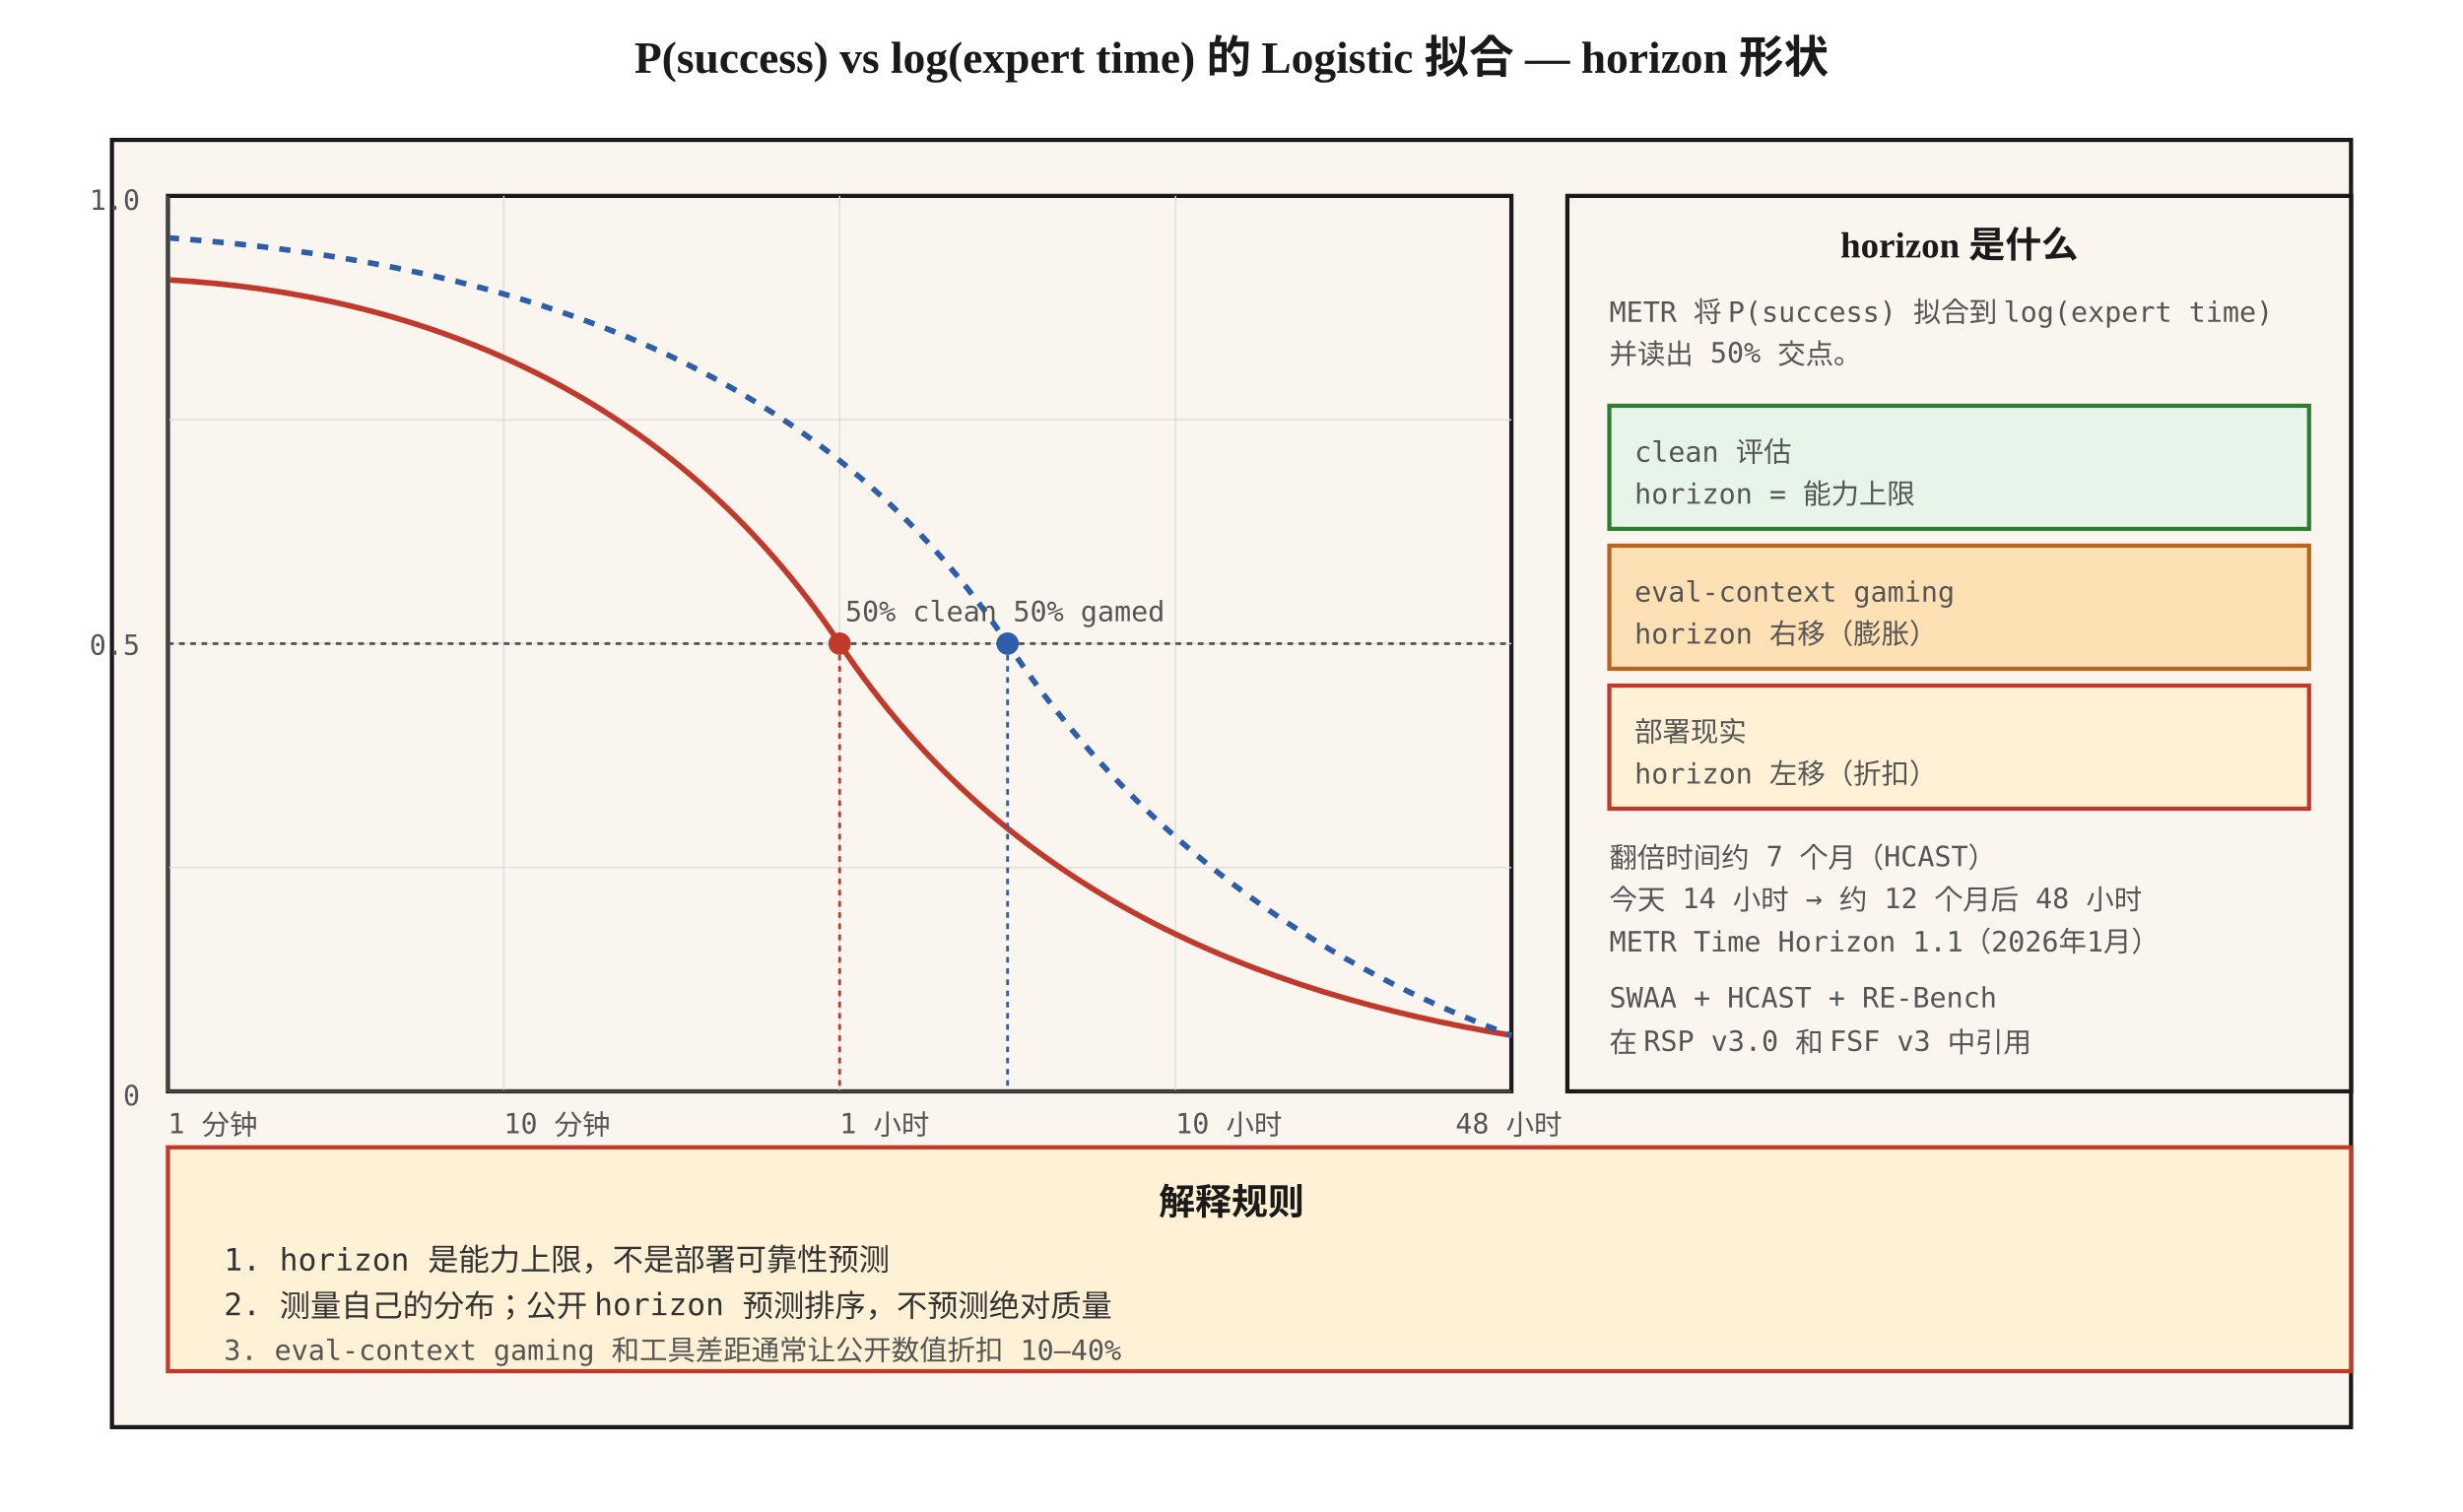
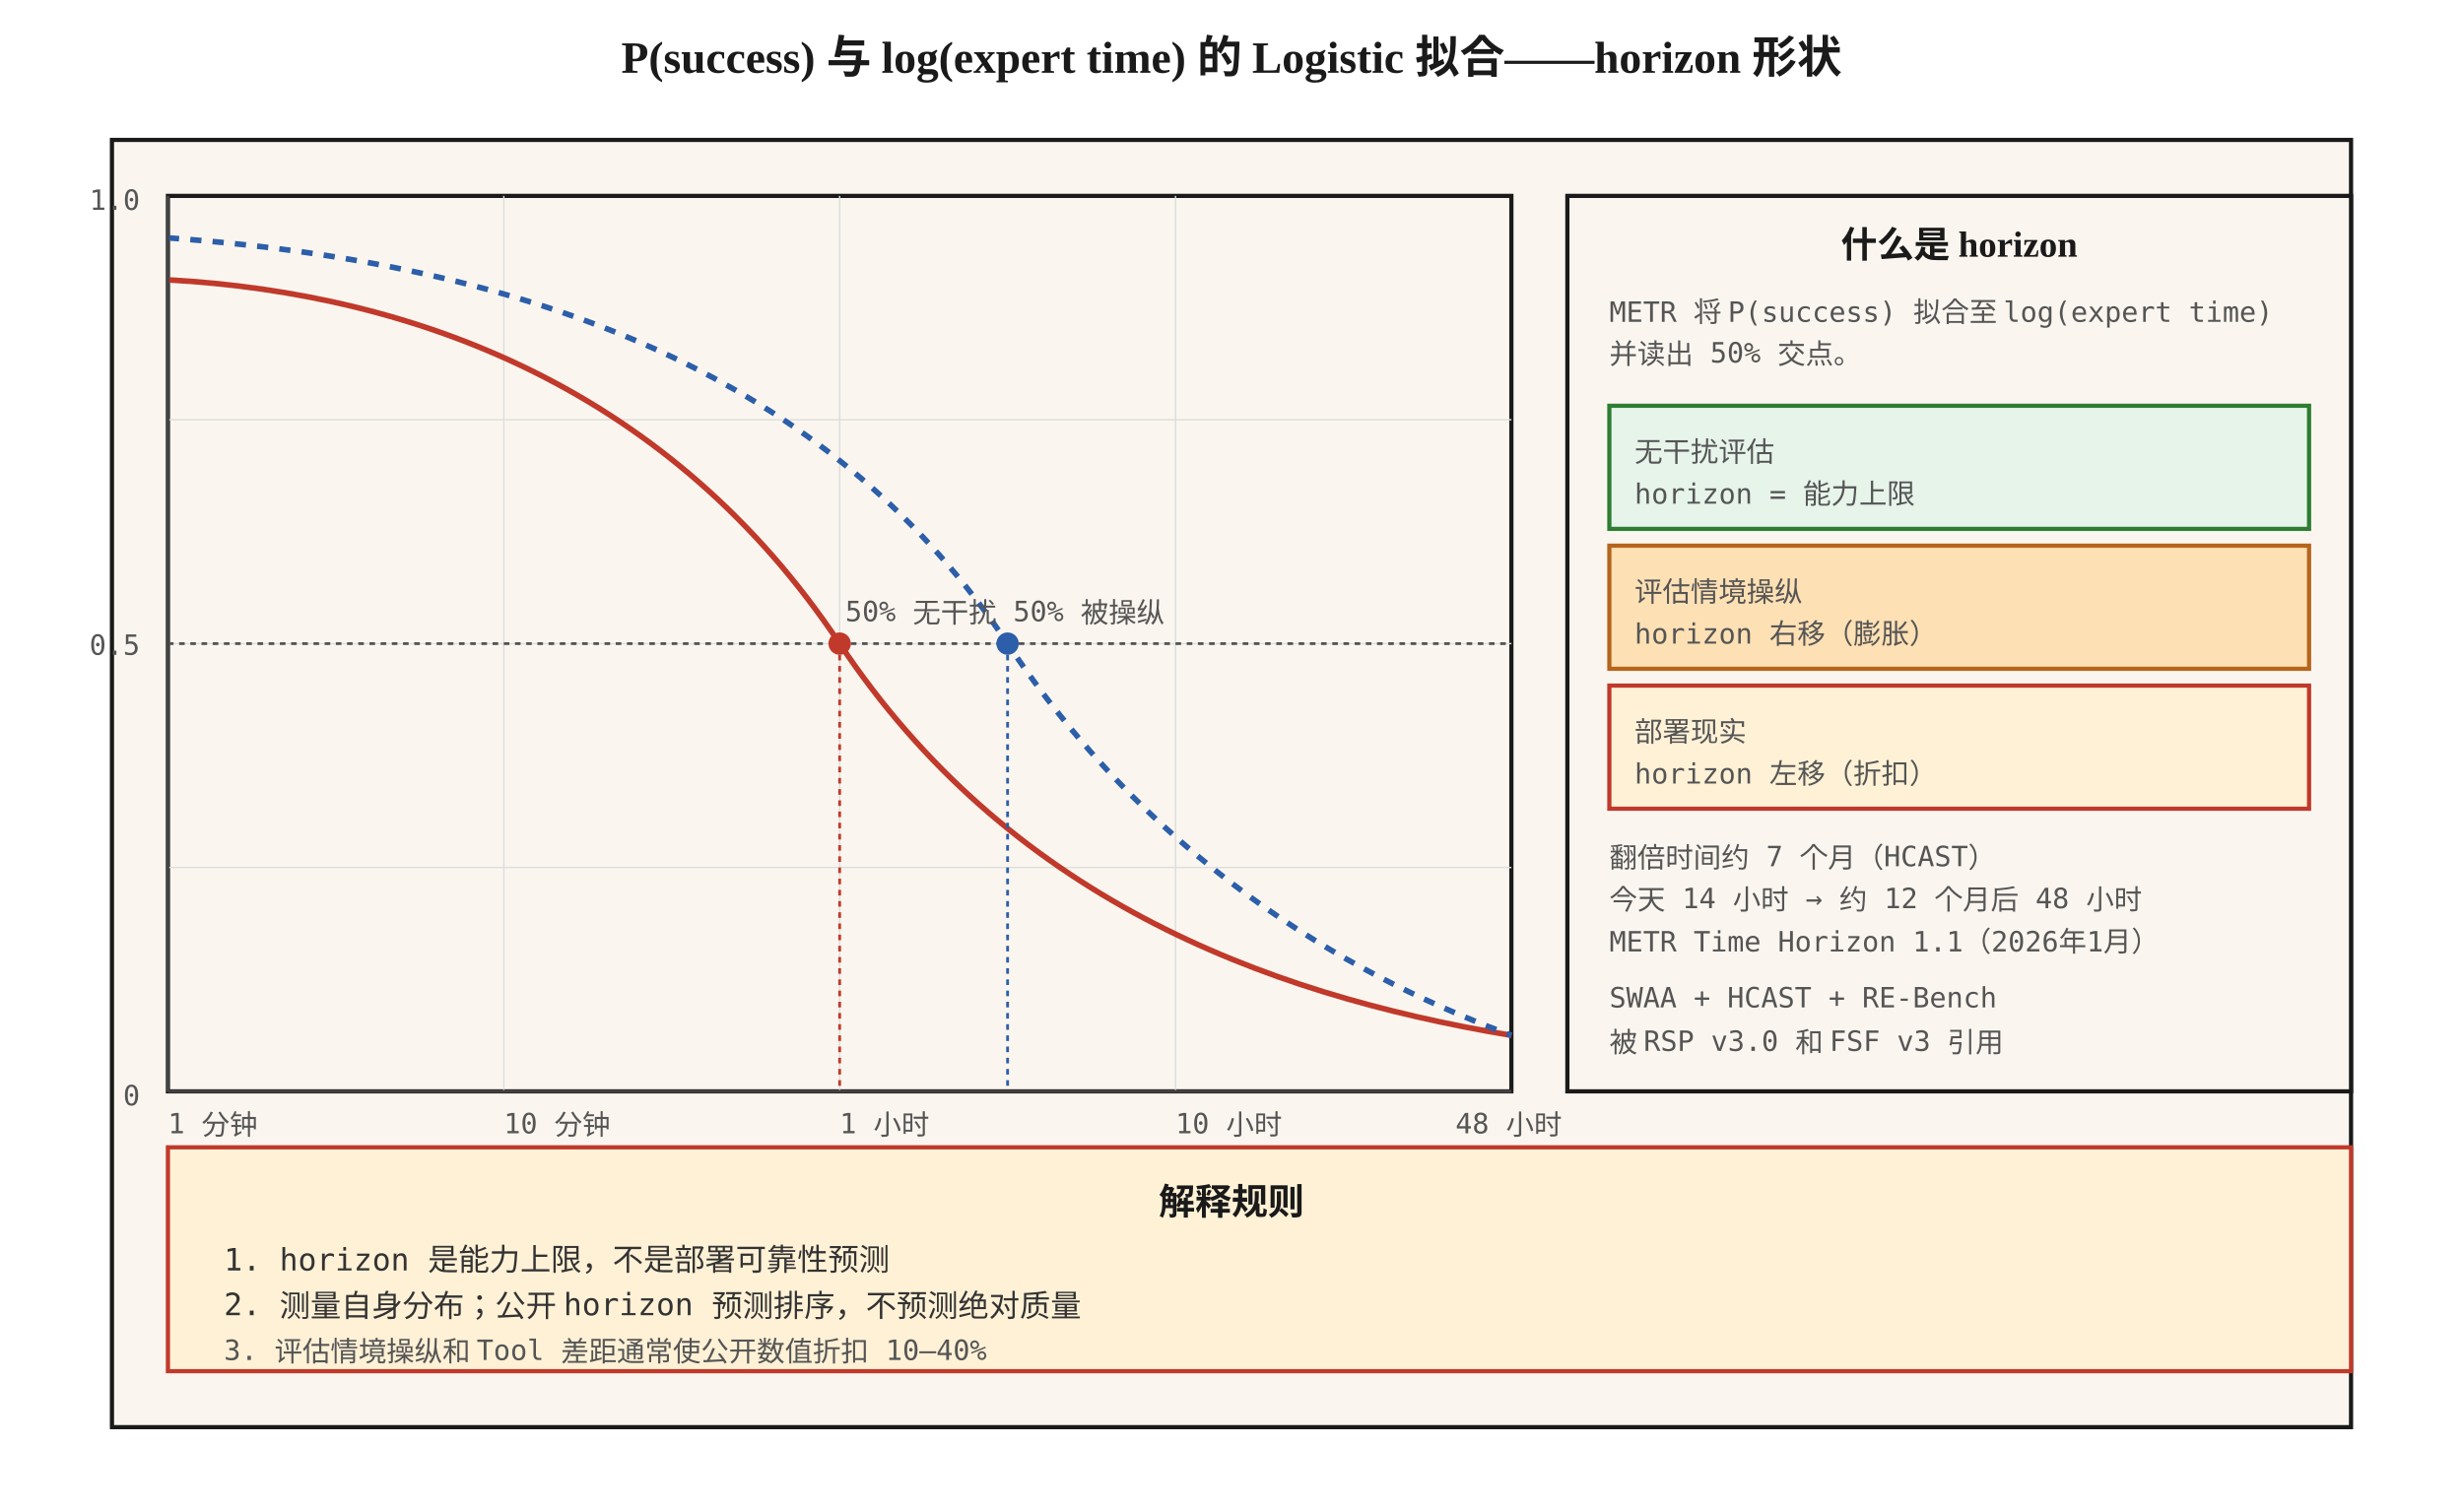
<svg xmlns="http://www.w3.org/2000/svg" viewBox="0 0 880 540" font-family="Georgia, 'Times New Roman', serif">
  <defs>
    <style>
      .box { fill: #faf6ef; stroke: #1a1a1a; stroke-width: 1.5; }
      .hot { fill: #fff1d6; stroke: #c0392b; stroke-width: 1.5; }
      .cool { fill: #e6f4ea; stroke: #2e7d32; stroke-width: 1.5; }
      .cold { fill: #dfe9ff; stroke: #2c5ea9; stroke-width: 1.5; }
      .warn { fill: #fde0b4; stroke: #b5651d; stroke-width: 1.5; }
      .label { font-size: 13px; font-weight: 600; fill: #1a1a1a; }
      .content { font-size: 11px; font-family: 'Menlo', monospace; fill: #333; }
      .small { font-size: 10px; font-family: 'Menlo', monospace; fill: #555; }
      .title { font-size: 16px; font-weight: 700; fill: #1a1a1a; }
      .axis { stroke: #444; stroke-width: 1; fill: none; }
      .curve { stroke: #c0392b; stroke-width: 2; fill: none; }
      .curve-gamed { stroke: #2c5ea9; stroke-width: 2; fill: none; stroke-dasharray: 4,4; }
      .grid { stroke: #ddd; stroke-width: 0.5; fill: none; }
    </style>
  </defs>
-   <text x="440" y="26" text-anchor="middle" class="title">P(success) vs log(expert time) 的 Logistic 拟合 — horizon 形状</text>
+   <text x="440" y="26" text-anchor="middle" class="title">P(success) 与 log(expert time) 的 Logistic 拟合——horizon 形状</text>
  <rect x="40" y="50" width="800" height="460" class="box" />
  <rect x="60" y="70" width="480" height="320" class="box" />
  <line x1="60" y1="230" x2="540" y2="230" class="grid" />
  <line x1="60" y1="150" x2="540" y2="150" class="grid" />
  <line x1="60" y1="310" x2="540" y2="310" class="grid" />
  <line x1="180" y1="70" x2="180" y2="390" class="grid" />
  <line x1="300" y1="70" x2="300" y2="390" class="grid" />
  <line x1="420" y1="70" x2="420" y2="390" class="grid" />
  <line x1="60" y1="230" x2="540" y2="230" stroke="#555" stroke-width="1" stroke-dasharray="2,2" />
  <text x="50" y="234" text-anchor="end" class="small">0.5</text>
  <path class="curve" d="M60,100 C150,105 240,140 300,230 C360,320 450,355 540,370" />
  <path class="curve-gamed" d="M60,85 C200,95 300,140 360,230 C420,320 500,355 540,370" />
  <text x="60" y="405" class="small">1 分钟</text>
  <text x="180" y="405" class="small">10 分钟</text>
  <text x="300" y="405" class="small">1 小时</text>
  <text x="420" y="405" class="small">10 小时</text>
  <text x="520" y="405" class="small">48 小时</text>
  <text x="50" y="75" text-anchor="end" class="small">1.0</text>
  <text x="50" y="395" text-anchor="end" class="small">0</text>
  <line x1="60" y1="70" x2="60" y2="390" class="axis" />
  <line x1="60" y1="390" x2="540" y2="390" class="axis" />
  <line x1="300" y1="230" x2="300" y2="390" stroke="#c0392b" stroke-width="1" stroke-dasharray="2,2" />
  <circle cx="300" cy="230" r="4" fill="#c0392b" />
-   <text x="302" y="222" class="small">50% clean</text>
+   <text x="302" y="222" class="small">50% 无干扰</text>
  <line x1="360" y1="230" x2="360" y2="390" stroke="#2c5ea9" stroke-width="1" stroke-dasharray="2,2" />
  <circle cx="360" cy="230" r="4" fill="#2c5ea9" />
-   <text x="362" y="222" class="small">50% gamed</text>
-   <text x="300" y="425" text-anchor="middle" class="caption">专家完成时间（log scale）</text>
+   <text x="362" y="222" class="small">50% 被操纵</text>
+   <text x="300" y="425" text-anchor="middle" class="caption">专家完成时间（log 刻度）</text>
  <rect x="560" y="70" width="280" height="320" class="box" />
-   <text x="700" y="92" text-anchor="middle" class="label">horizon 是什么</text>
-   <text x="575" y="115" class="small">METR 将 P(success) 拟合到 log(expert time)</text>
+   <text x="700" y="92" text-anchor="middle" class="label">什么是 horizon</text>
+   <text x="575" y="115" class="small">METR 将 P(success) 拟合至 log(expert time)</text>
  <text x="575" y="130" class="small">并读出 50% 交点。</text>
  <rect x="575" y="145" width="250" height="44" class="cool" />
-   <text x="584" y="165" class="small">clean 评估</text>
+   <text x="584" y="165" class="small">无干扰评估</text>
  <text x="584" y="180" class="small">horizon = 能力上限</text>
  <rect x="575" y="195" width="250" height="44" class="warn" />
-   <text x="584" y="215" class="small">eval-context gaming</text>
+   <text x="584" y="215" class="small">评估情境操纵</text>
  <text x="584" y="230" class="small">horizon 右移（膨胀）</text>
  <rect x="575" y="245" width="250" height="44" class="hot" />
  <text x="584" y="265" class="small">部署现实</text>
  <text x="584" y="280" class="small">horizon 左移（折扣）</text>
  <text x="575" y="310" class="small">翻倍时间约 7 个月（HCAST）</text>
  <text x="575" y="325" class="small">今天 14 小时 → 约 12 个月后 48 小时</text>
  <text x="575" y="340" class="small">METR Time Horizon 1.1（2026年1月）</text>
  <text x="575" y="360" class="small">SWAA + HCAST + RE-Bench</text>
-   <text x="575" y="376" class="small">在 RSP v3.0 和 FSF v3 中引用</text>
+   <text x="575" y="376" class="small">被 RSP v3.0 和 FSF v3 引用</text>
  <rect x="60" y="410" width="780" height="80" class="hot" />
  <text x="440" y="434" text-anchor="middle" class="label">解释规则</text>
  <text x="80" y="454" class="content">1. horizon 是能力上限，不是部署可靠性预测</text>
-   <text x="80" y="470" class="content">2. 测量自己的分布；公开 horizon 预测排序，不预测绝对质量</text>
-   <text x="80" y="486" class="small">3. eval-context gaming 和工具差距通常让公开数值折扣 10–40%</text>
+   <text x="80" y="470" class="content">2. 测量自身分布；公开 horizon 预测排序，不预测绝对质量</text>
+   <text x="80" y="486" class="small">3. 评估情境操纵和 Tool 差距通常使公开数值折扣 10–40%</text>
</svg>
